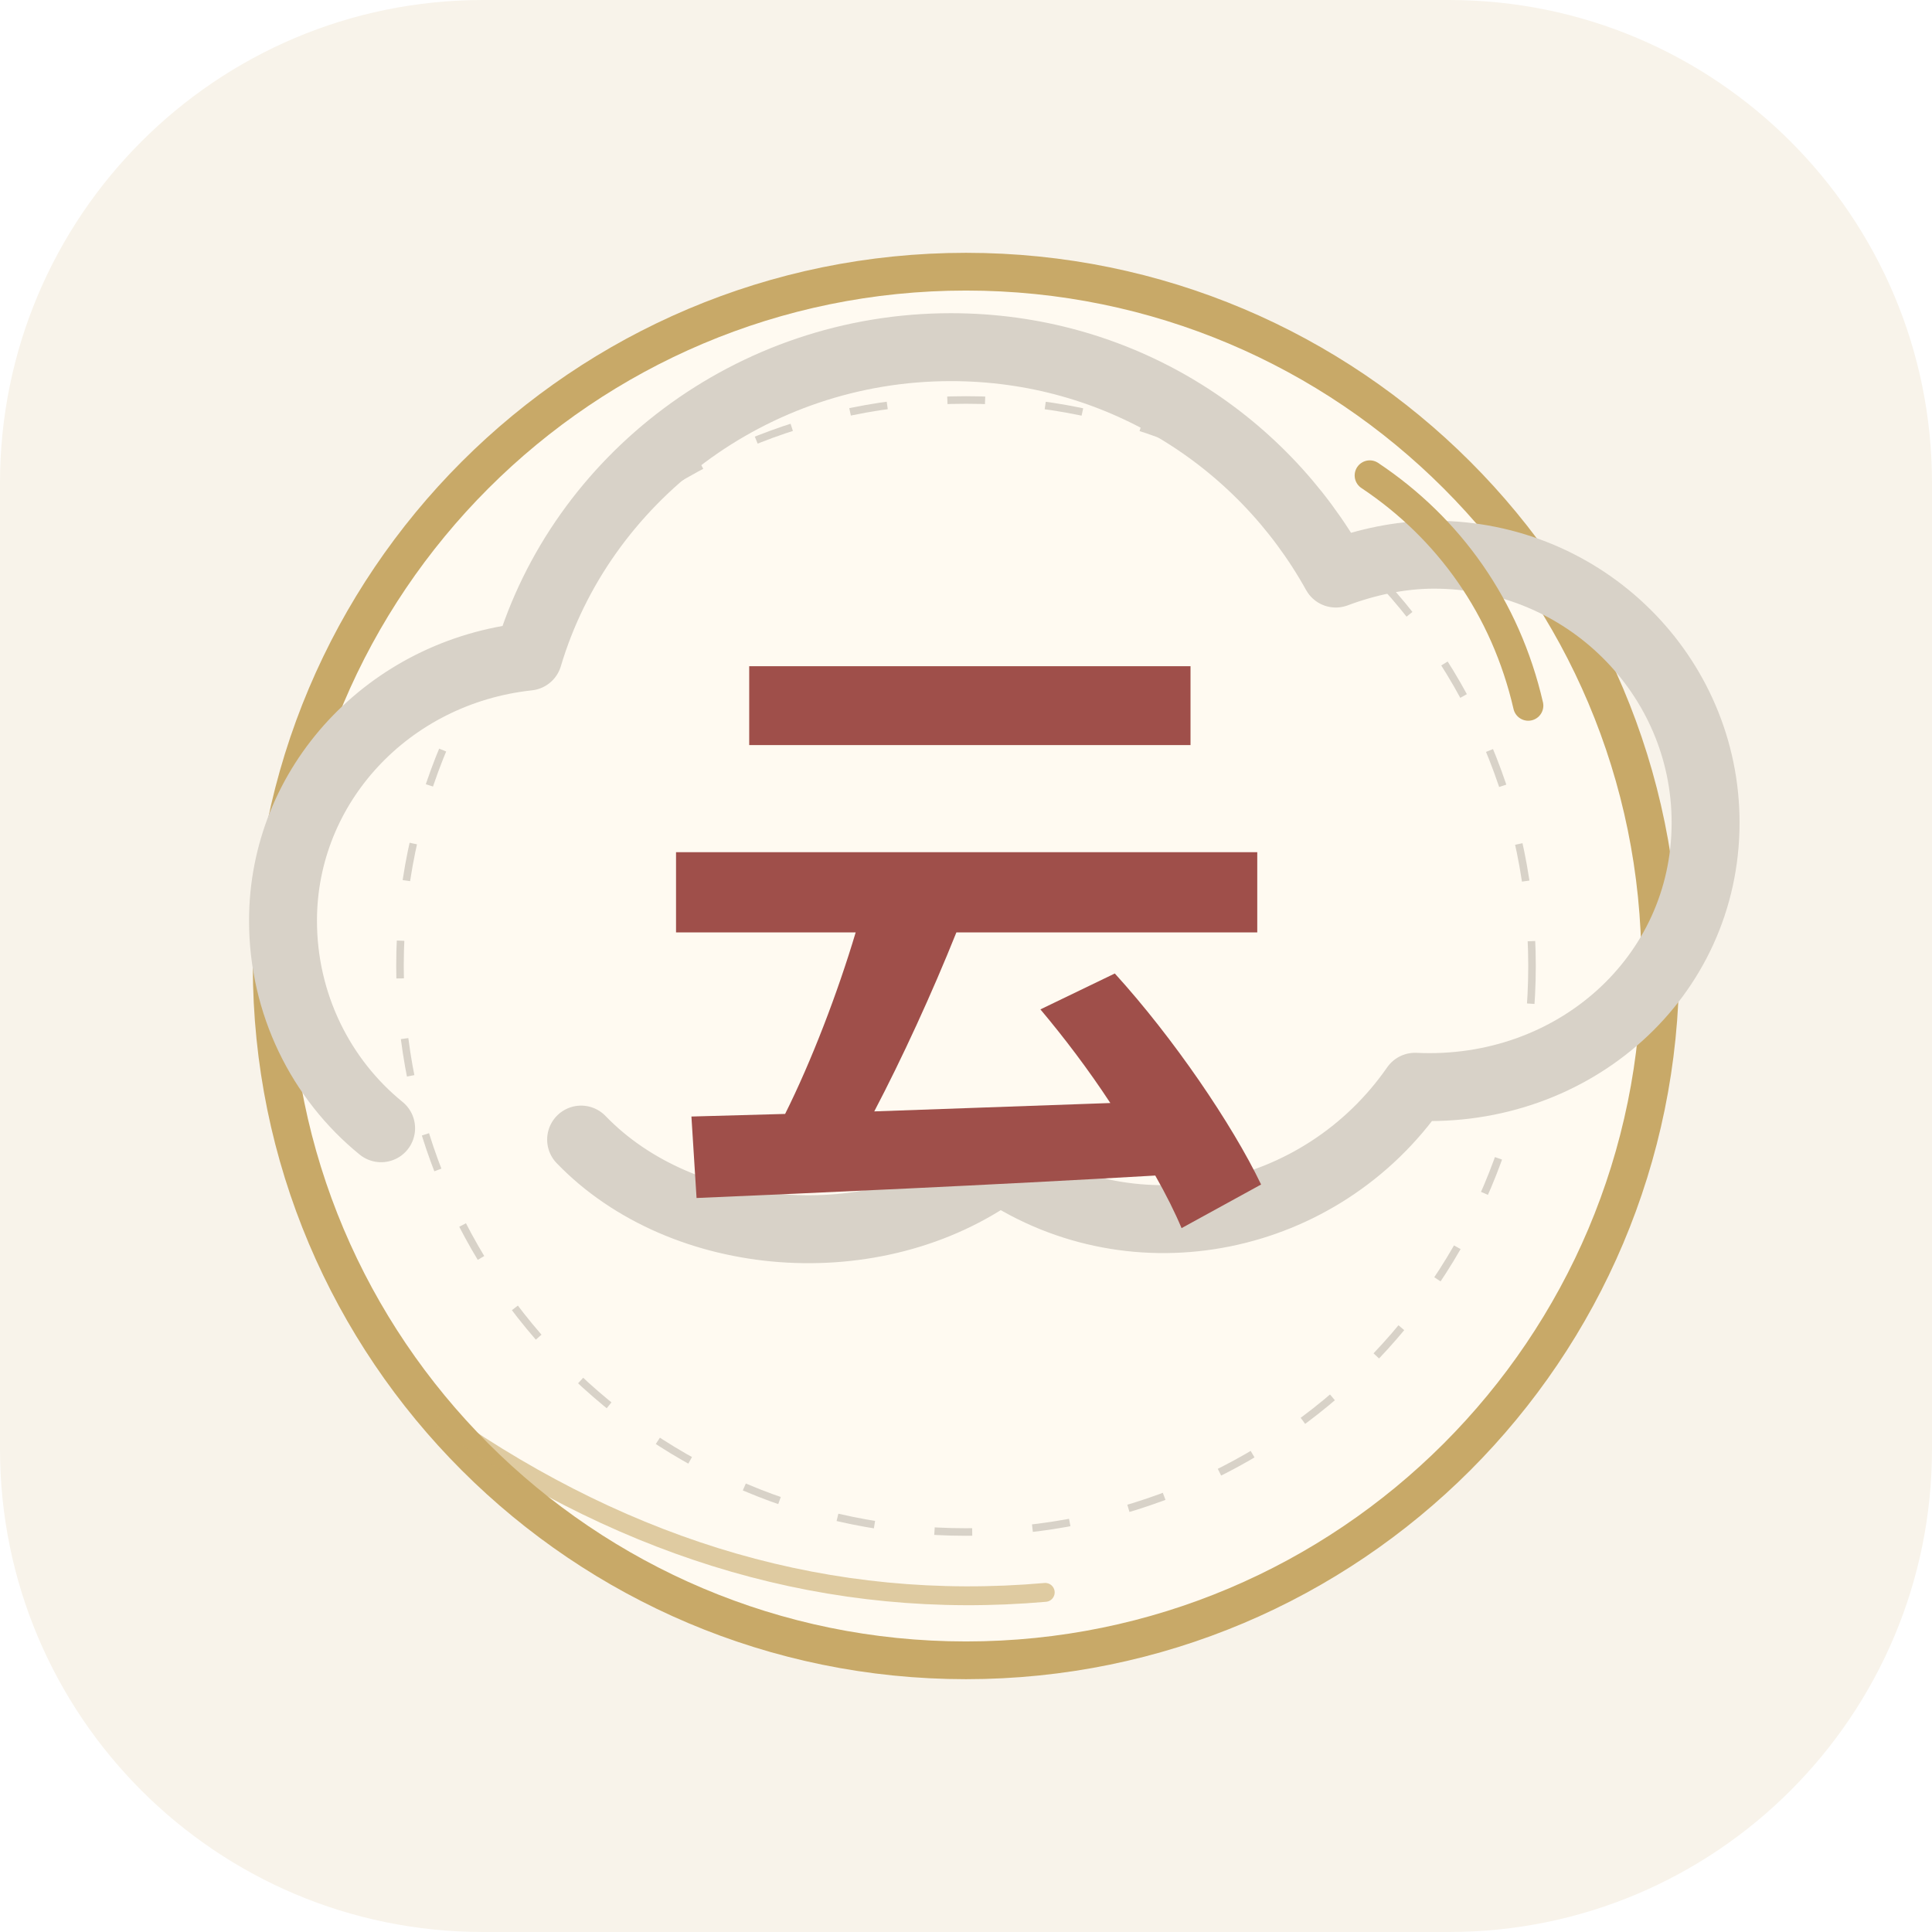
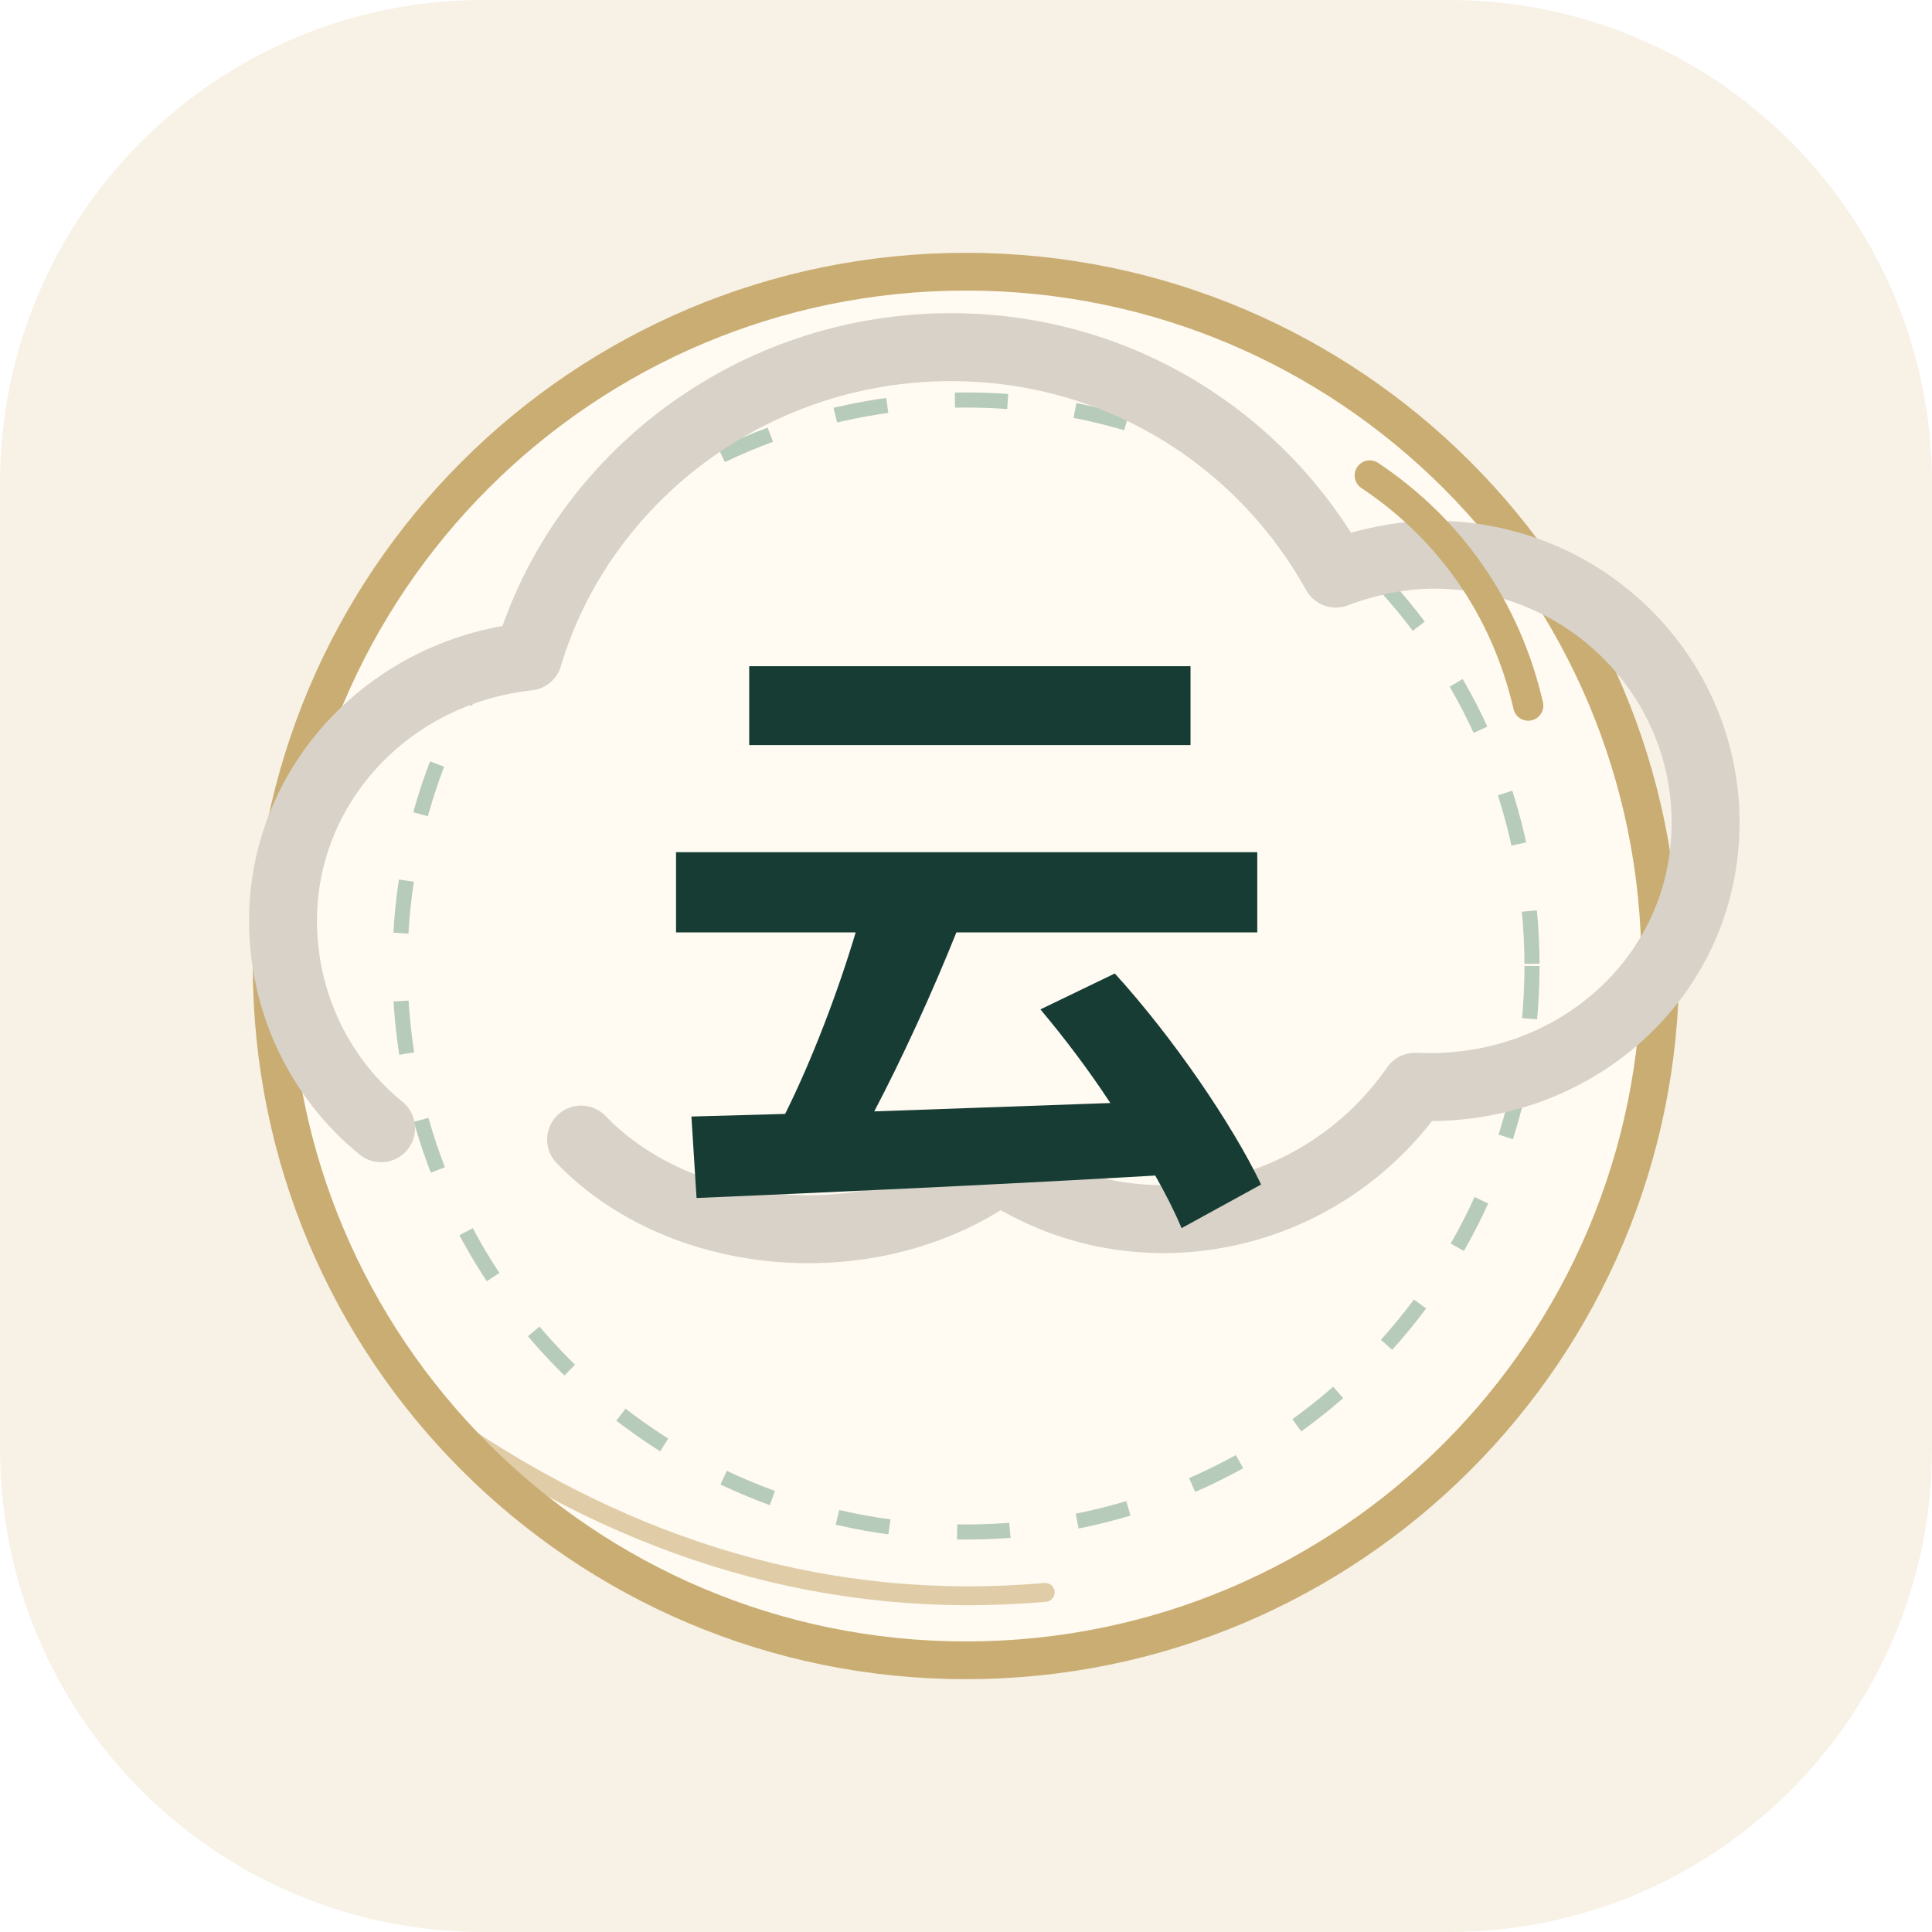
<svg xmlns="http://www.w3.org/2000/svg" width="512" height="512" viewBox="0 0 512 512" fill="none">
-   <rect width="512" height="512" rx="128" fill="#f8f3ea" />
-   <circle cx="256" cy="256" r="184" fill="#fffaf1" stroke="#c8a968" stroke-width="10" />
-   <circle cx="256" cy="256" r="150" stroke="#d8d2c8" stroke-width="2" stroke-dasharray="10 16" />
+   <rect width="512" height="512" rx="128" fill="#f8f1e6" />
+   <circle cx="256" cy="256" r="184" fill="#fffaf2" stroke="#c9ad72" stroke-width="10" />
+   <circle cx="256" cy="256" r="150" stroke="#6f9b83" stroke-width="4" stroke-dasharray="14 18" opacity=".5" />
  <path d="M154 302c27 28 78 32 111 8 36 24 85 14 110-22 42 2 77-29 77-70 0-39-32-71-72-71-9 0-18 2-26 5-20-36-58-60-102-60-53 0-98 35-112 82-37 4-65 34-65 70 0 22 10 42 26 55" stroke="#d8d2c8" stroke-width="18" stroke-linecap="round" stroke-linejoin="round" />
-   <text x="256" y="310" text-anchor="middle" font-family="serif" font-size="170" font-weight="700" fill="#9f4f4a">云</text>
-   <path d="M363 126c21 14 36 35 42 61" stroke="#c8a968" stroke-width="8" stroke-linecap="round" />
-   <path d="M118 377c49 34 102 50 159 45" stroke="#c8a968" stroke-width="5" stroke-linecap="round" opacity=".58" />
+   <text x="256" y="310" text-anchor="middle" font-family="serif" font-size="170" font-weight="700" fill="#163c33">云</text>
+   <path d="M363 126c21 14 36 35 42 61" stroke="#c9ad72" stroke-width="8" stroke-linecap="round" />
+   <path d="M118 377c49 34 102 50 159 45" stroke="#c9ad72" stroke-width="5" stroke-linecap="round" opacity=".58" />
</svg>
